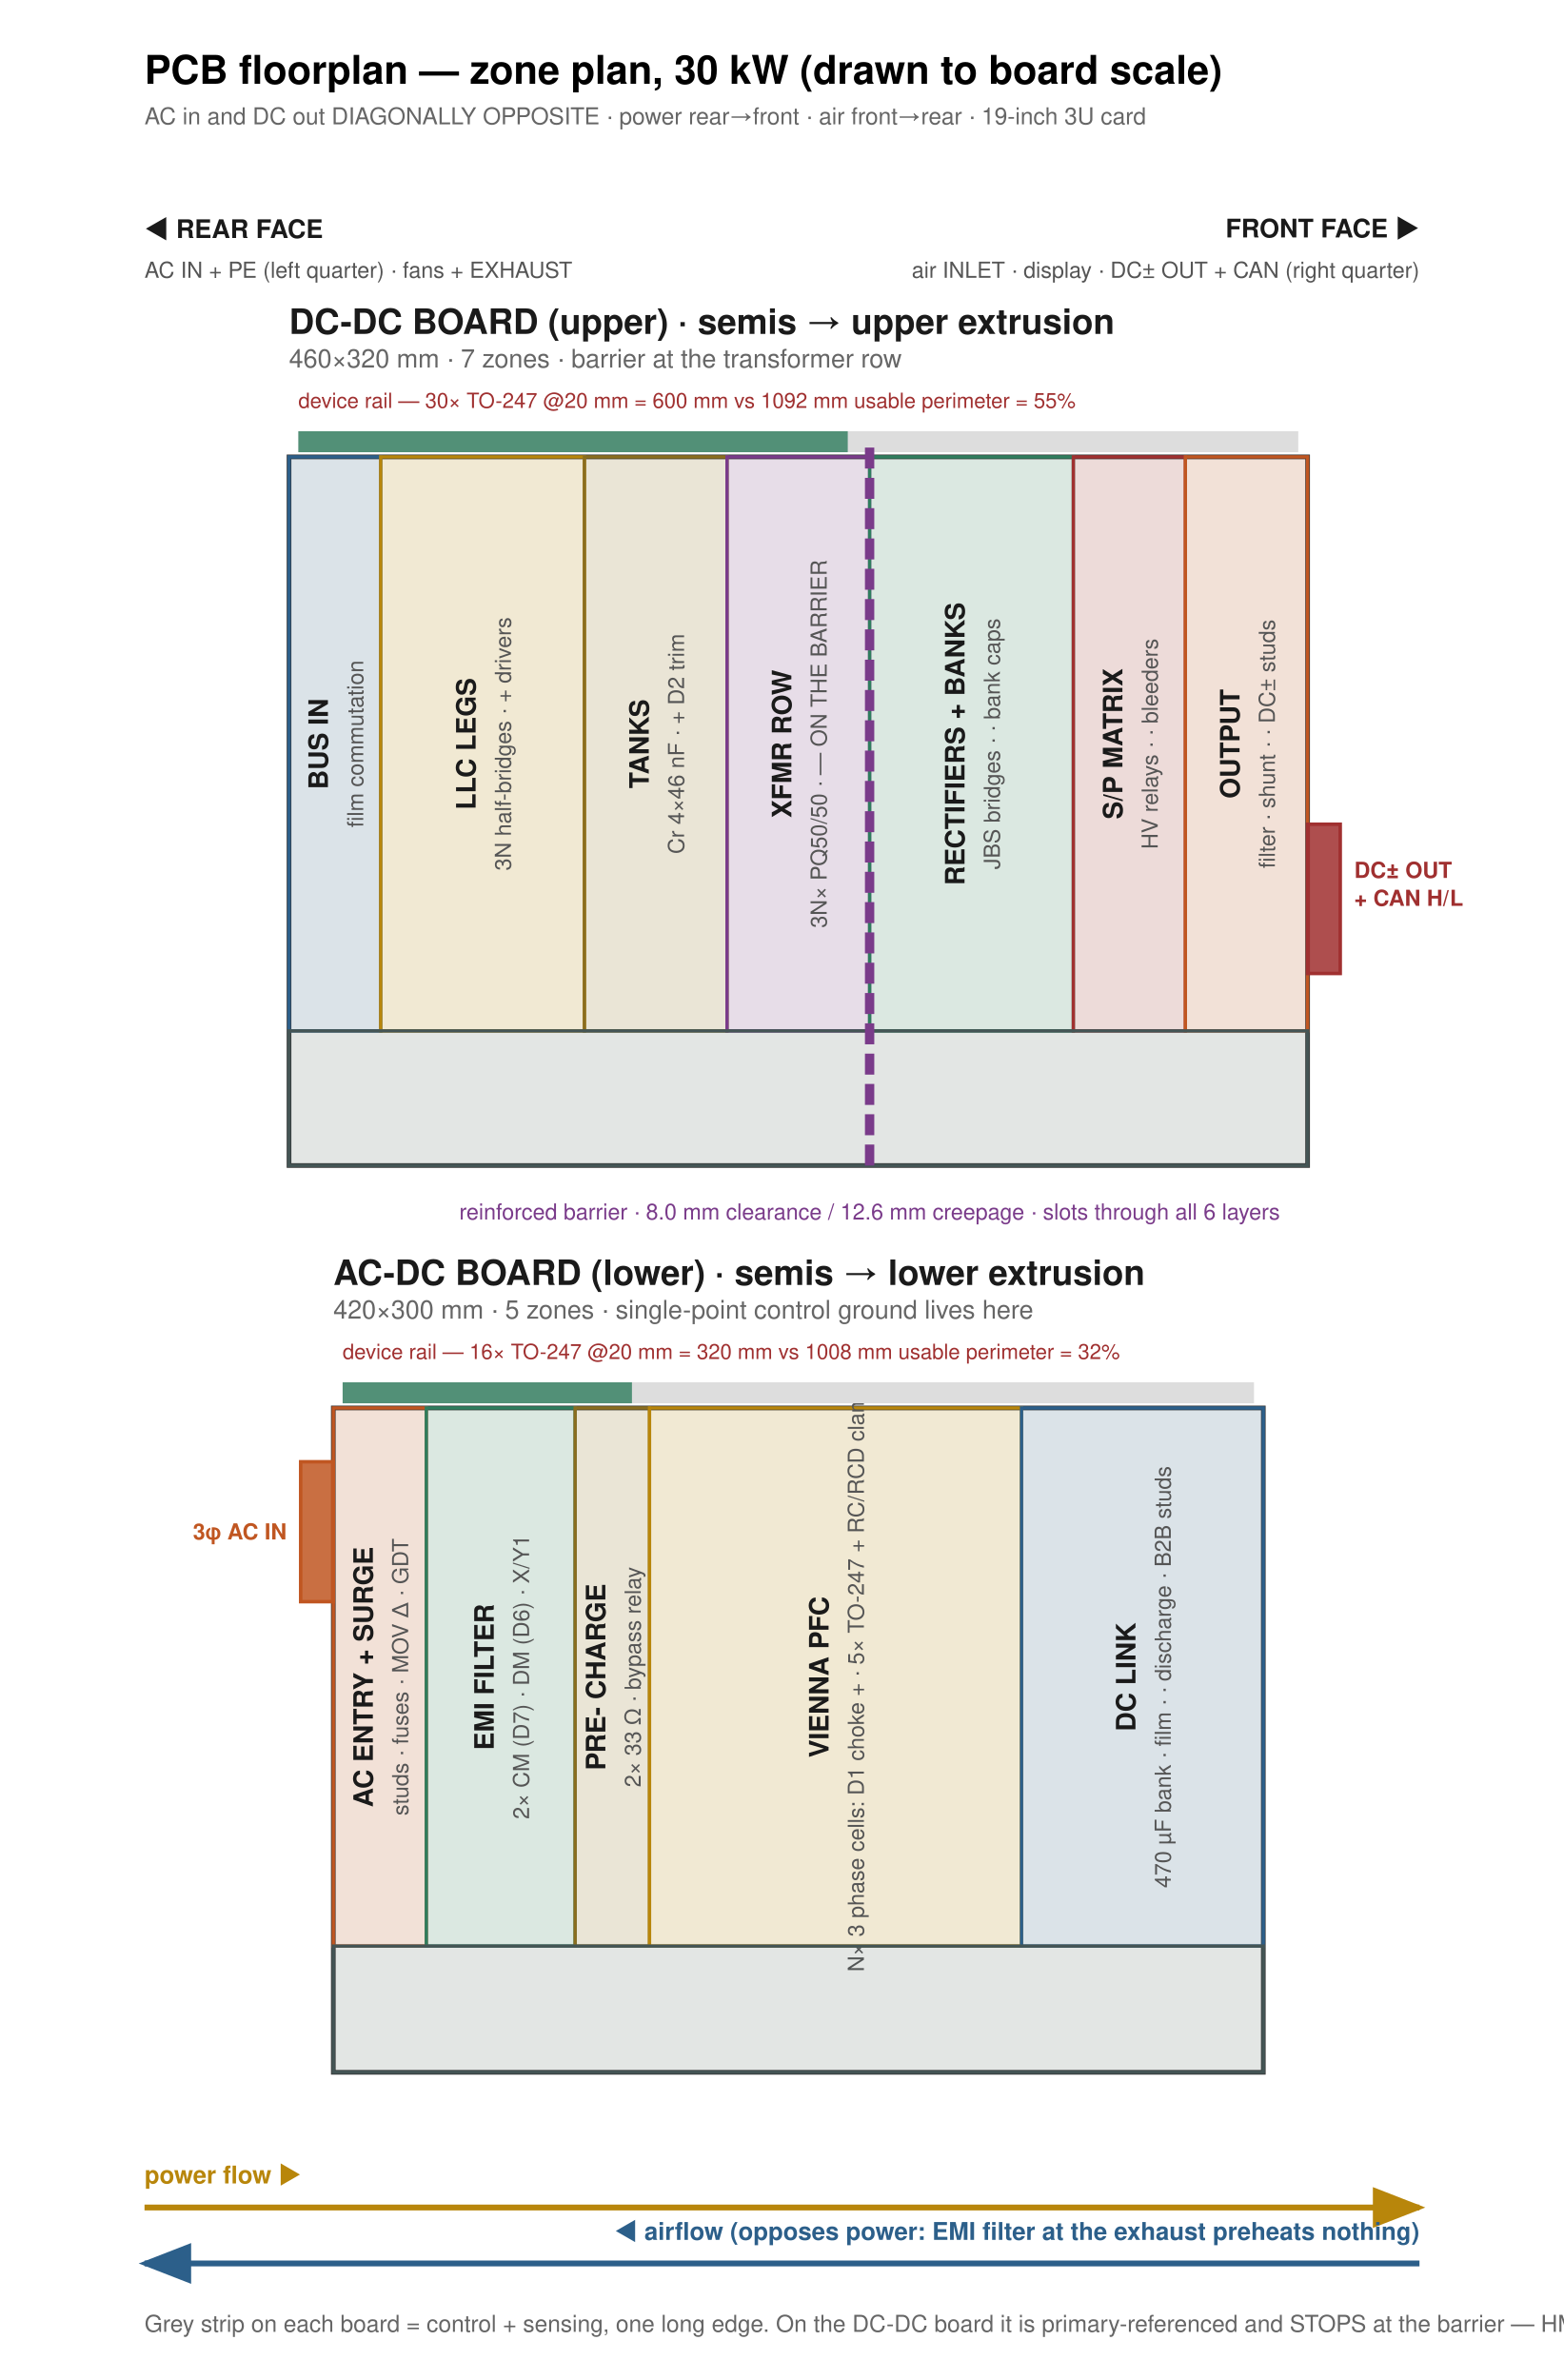
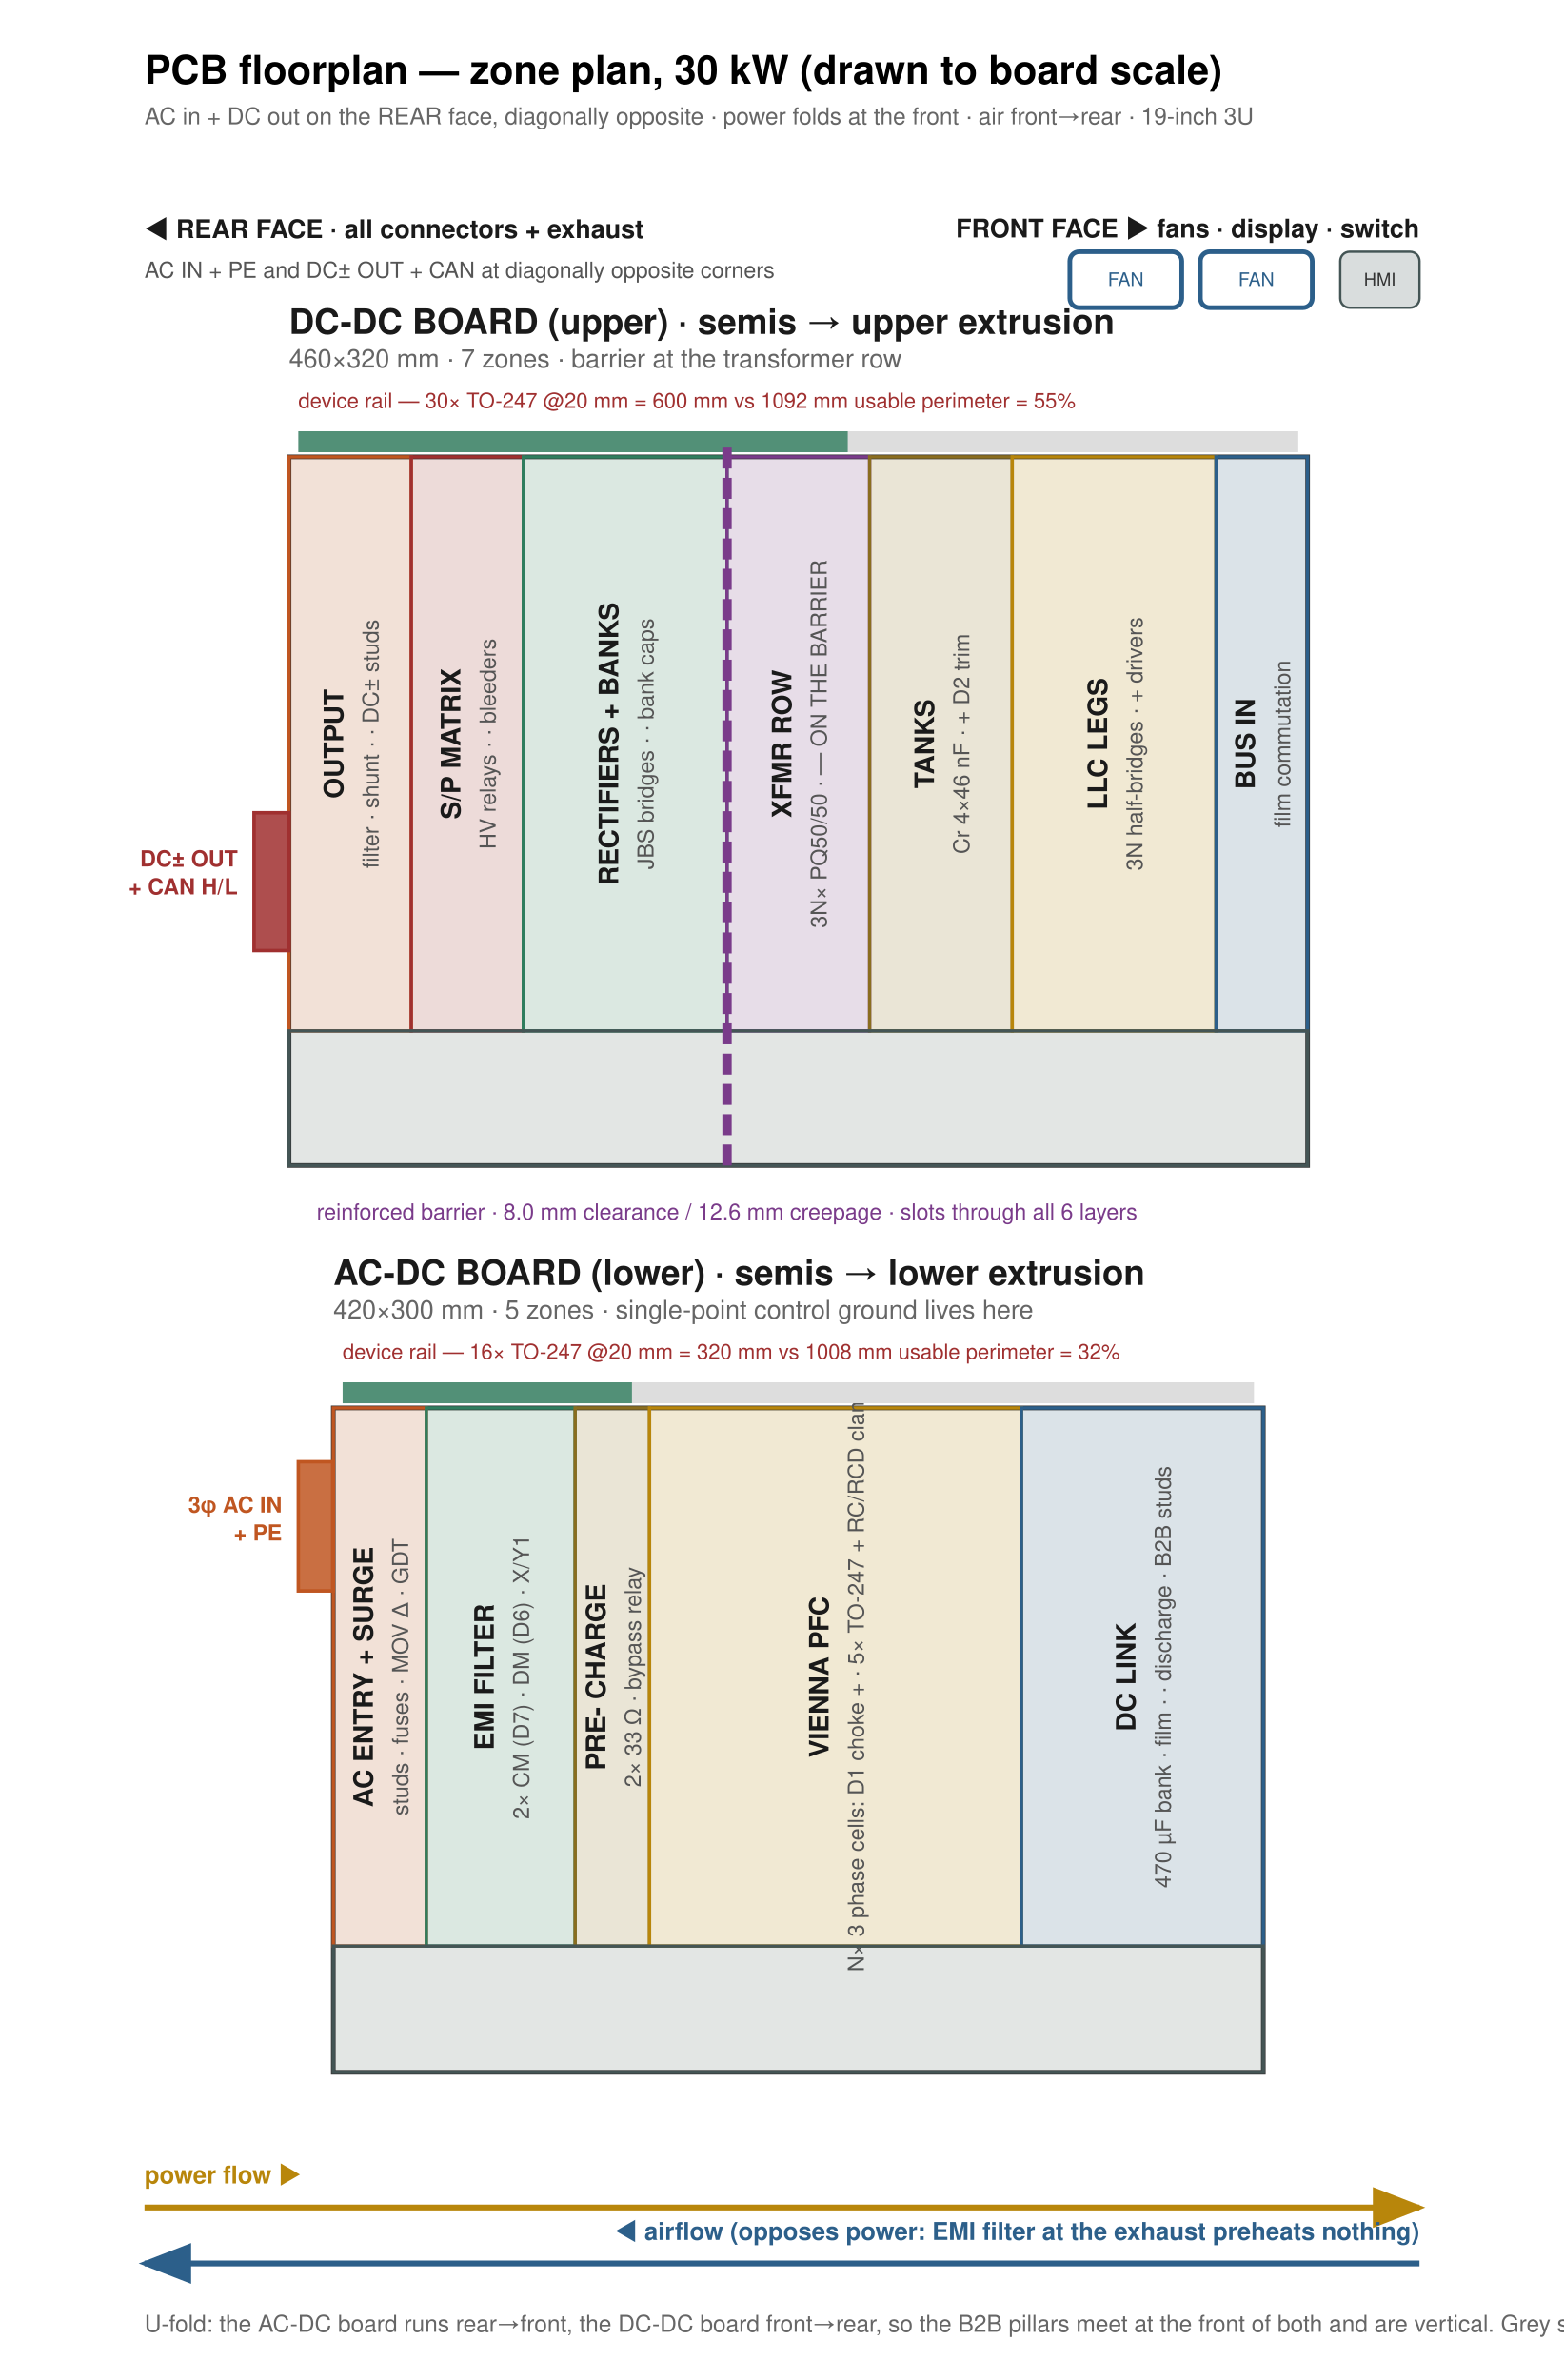
<svg xmlns="http://www.w3.org/2000/svg" viewBox="0 0 671 1021" width="671" height="1021" font-family="ui-sans-serif,-apple-system,Segoe UI,Helvetica,Arial,sans-serif">
  <style>
  .board{fill:#fbfbf9;stroke:#333;stroke-width:2}
  .btitle{font-size:15px;font-weight:700;fill:#1a1a1a}
  .bsub{font-size:11px;fill:#666}
  .zl{font-size:11.5px;font-weight:700;fill:#1a1a1a;text-anchor:middle}
  .zd{font-size:9.5px;fill:#555;text-anchor:middle}
  .rail{fill:#2f7d5e;opacity:.8}
  .railbad{fill:#a03030;opacity:.85}
  .track{fill:#ddd}
  .limit{stroke:#a03030;stroke-width:2}
  .rlbad{font-size:9px;fill:#a03030;font-weight:700}
  .rl{font-size:9px;fill:#a03030}
  .barrier{stroke:#7a3b8a;stroke-width:4;stroke-dasharray:9 4}
  .bar{font-size:9.5px;fill:#7a3b8a;text-anchor:middle}
  .face{font-size:11px;font-weight:700;fill:#1a1a1a}   /* no text-anchor: set per element */
  .fd{font-size:9.5px;fill:#555}                       /* no text-anchor: set per element */
  .flow{font-size:10.5px;font-weight:600}
  .cap{font-size:10px;fill:#666}
-   .oc{font-size:9.5px;font-weight:700;fill:#a03030;text-anchor:start}
+   .oc{font-size:9.5px;font-weight:700;fill:#a03030;text-anchor:end}
+   .ic{font-size:9.5px;font-weight:700;fill:#c05621;text-anchor:end}
+   .fan{fill:none;stroke:#2c5f8a;stroke-width:2}
  text{dominant-baseline:middle}
</style>
  <rect width="671" height="1021" fill="#fff" />
  <text x="62" y="30" style="font-size:17px;font-weight:700">PCB floorplan — zone plan, 30 kW (drawn to board scale)</text>
-   <text x="62" y="50" class="cap">AC in and DC out DIAGONALLY OPPOSITE · power rear→front · air front→rear · 19-inch 3U card</text>
-   <text x="62" y="98" class="face" text-anchor="start">◀ REAR FACE</text>
-   <text x="62" y="116" class="fd" text-anchor="start">AC IN + PE (left quarter) · fans + EXHAUST</text>
-   <text x="609" y="98" class="face" text-anchor="end">FRONT FACE ▶</text>
-   <text x="609" y="116" class="fd" text-anchor="end">air INLET · display · DC± OUT + CAN (right quarter)</text>
+   <text x="62" y="50" class="cap">AC in + DC out on the REAR face, diagonally opposite · power folds at the front · air front→rear · 19-inch 3U</text>
+   <text x="62" y="98" class="face" text-anchor="start">◀ REAR FACE  ·  all connectors + exhaust</text>
+   <text x="62" y="116" class="fd" text-anchor="start">AC IN + PE and DC± OUT + CAN at diagonally opposite corners</text>
  <rect x="124" y="196" width="437" height="304" class="board" />
  <text x="124" y="138" class="btitle">DC-DC BOARD (upper)  ·  semis → upper extrusion</text>
  <text x="124" y="154" class="bsub">460×320 mm · 7 zones · barrier at the transformer row</text>
-   <rect x="124" y="196" width="39.33" height="246.24" fill="#2c5f8a" fill-opacity="0.16" stroke="#2c5f8a" stroke-width="1.4" />
-   <g transform="translate(143.665,319.12) rotate(-90)">
-     <text x="0" y="-7" class="zl">BUS IN</text>
-     <text x="0" y="9" class="zd">film commutation</text>
+   <rect x="124" y="196" width="52.44" height="246.24" fill="#c05621" fill-opacity="0.16" stroke="#c05621" stroke-width="1.4" />
+   <g transform="translate(150.22,319.12) rotate(-90)">
+     <text x="0" y="-7" class="zl">OUTPUT</text>
+     <text x="0" y="9" class="zd">filter · shunt · · DC± studs</text>
  </g>
-   <rect x="163.33" y="196" width="87.4" height="246.24" fill="#b8860b" fill-opacity="0.16" stroke="#b8860b" stroke-width="1.4" />
-   <g transform="translate(207.03,319.12) rotate(-90)">
-     <text x="0" y="-7" class="zl">LLC LEGS</text>
-     <text x="0" y="9" class="zd">3N half-bridges · + drivers</text>
+   <rect x="176.44" y="196" width="48.07" height="246.24" fill="#a03030" fill-opacity="0.16" stroke="#a03030" stroke-width="1.4" />
+   <g transform="translate(200.475,319.12) rotate(-90)">
+     <text x="0" y="-7" class="zl">S/P MATRIX</text>
+     <text x="0" y="9" class="zd">HV relays · · bleeders</text>
  </g>
-   <rect x="250.73" y="196" width="61.18" height="246.24" fill="#8a6d1f" fill-opacity="0.16" stroke="#8a6d1f" stroke-width="1.4" />
-   <g transform="translate(281.32,319.12) rotate(-90)">
-     <text x="0" y="-7" class="zl">TANKS</text>
-     <text x="0" y="9" class="zd">Cr 4×46 nF · + D2 trim</text>
+   <rect x="224.51" y="196" width="87.4" height="246.24" fill="#2f7d5e" fill-opacity="0.16" stroke="#2f7d5e" stroke-width="1.4" />
+   <g transform="translate(268.21,319.12) rotate(-90)">
+     <text x="0" y="-7" class="zl">RECTIFIERS + BANKS</text>
+     <text x="0" y="9" class="zd">JBS bridges · · bank caps</text>
  </g>
  <rect x="311.91" y="196" width="61.18" height="246.24" fill="#7a3b8a" fill-opacity="0.16" stroke="#7a3b8a" stroke-width="1.4" />
  <g transform="translate(342.5,319.12) rotate(-90)">
    <text x="0" y="-7" class="zl">XFMR ROW</text>
    <text x="0" y="9" class="zd">3N× PQ50/50 · — ON THE BARRIER</text>
  </g>
-   <rect x="373.09" y="196" width="87.4" height="246.24" fill="#2f7d5e" fill-opacity="0.16" stroke="#2f7d5e" stroke-width="1.4" />
-   <g transform="translate(416.79,319.12) rotate(-90)">
-     <text x="0" y="-7" class="zl">RECTIFIERS + BANKS</text>
-     <text x="0" y="9" class="zd">JBS bridges · · bank caps</text>
+   <rect x="373.09" y="196" width="61.18" height="246.24" fill="#8a6d1f" fill-opacity="0.16" stroke="#8a6d1f" stroke-width="1.4" />
+   <g transform="translate(403.68,319.12) rotate(-90)">
+     <text x="0" y="-7" class="zl">TANKS</text>
+     <text x="0" y="9" class="zd">Cr 4×46 nF · + D2 trim</text>
  </g>
-   <rect x="460.49" y="196" width="48.07" height="246.24" fill="#a03030" fill-opacity="0.16" stroke="#a03030" stroke-width="1.4" />
-   <g transform="translate(484.525,319.12) rotate(-90)">
-     <text x="0" y="-7" class="zl">S/P MATRIX</text>
-     <text x="0" y="9" class="zd">HV relays · · bleeders</text>
+   <rect x="434.27" y="196" width="87.4" height="246.24" fill="#b8860b" fill-opacity="0.16" stroke="#b8860b" stroke-width="1.4" />
+   <g transform="translate(477.97,319.12) rotate(-90)">
+     <text x="0" y="-7" class="zl">LLC LEGS</text>
+     <text x="0" y="9" class="zd">3N half-bridges · + drivers</text>
  </g>
-   <rect x="508.56" y="196" width="52.44" height="246.24" fill="#c05621" fill-opacity="0.16" stroke="#c05621" stroke-width="1.4" />
-   <g transform="translate(534.78,319.12) rotate(-90)">
-     <text x="0" y="-7" class="zl">OUTPUT</text>
-     <text x="0" y="9" class="zd">filter · shunt · · DC± studs</text>
+   <rect x="521.67" y="196" width="39.33" height="246.24" fill="#2c5f8a" fill-opacity="0.16" stroke="#2c5f8a" stroke-width="1.4" />
+   <g transform="translate(541.335,319.12) rotate(-90)">
+     <text x="0" y="-7" class="zl">BUS IN</text>
+     <text x="0" y="9" class="zd">film commutation</text>
  </g>
  <rect x="124" y="442.24" width="437" height="57.76" fill="#455" fill-opacity="0.13" stroke="#455" stroke-width="1.4" />
  <rect x="128" y="185" width="429" height="9" class="track" />
  <rect x="128" y="185" width="235.714" height="9" class="rail" />
  <text x="128" y="172" class="rl">device rail — 30× TO-247 @20 mm = 600 mm vs 1092 mm usable perimeter = 55%</text>
-   <rect x="561" y="353.594" width="14" height="64.022" fill="#a03030" fill-opacity="0.85" stroke="#a03030" stroke-width="1.5" />
-   <text x="568" y="385.605" style="font-size:9px;font-weight:700;fill:#fff;text-anchor:middle" />
-   <text x="581" y="373.293" class="oc">DC± OUT</text>
-   <text x="581" y="385.293" class="oc">+ CAN H/L</text>
-   <line x1="373.09" y1="192" x2="373.09" y2="504" class="barrier" />
-   <text x="373.09" y="520" class="bar">reinforced barrier · 8.0 mm clearance / 12.6 mm creepage · slots through all 6 layers</text>
+   <rect x="109" y="348.669" width="15" height="59.098" fill="#a03030" fill-opacity="0.85" stroke="#a03030" stroke-width="1.5" />
+   <text x="102" y="368.368" class="oc">DC± OUT</text>
+   <text x="102" y="380.368" class="oc">+ CAN H/L</text>
+   <line x1="311.91" y1="192" x2="311.91" y2="504" class="barrier" />
+   <text x="311.91" y="520" class="bar">reinforced barrier · 8.0 mm clearance / 12.6 mm creepage · slots through all 6 layers</text>
  <rect x="143" y="604" width="399" height="285" class="board" />
  <text x="143" y="546" class="btitle">AC-DC BOARD (lower)  ·  semis → lower extrusion</text>
  <text x="143" y="562" class="bsub">420×300 mm · 5 zones · single-point control ground lives here</text>
  <rect x="143" y="604" width="39.9" height="230.85" fill="#c05621" fill-opacity="0.16" stroke="#c05621" stroke-width="1.4" />
  <g transform="translate(162.95,719.425) rotate(-90)">
    <text x="0" y="-7" class="zl">AC ENTRY + SURGE</text>
    <text x="0" y="9" class="zd">studs · fuses · MOV Δ · GDT</text>
  </g>
  <rect x="182.9" y="604" width="63.84" height="230.85" fill="#2f7d5e" fill-opacity="0.16" stroke="#2f7d5e" stroke-width="1.4" />
  <g transform="translate(214.82,719.425) rotate(-90)">
    <text x="0" y="-7" class="zl">EMI FILTER</text>
    <text x="0" y="9" class="zd">2× CM (D7) · DM (D6) · X/Y1</text>
  </g>
  <rect x="246.74" y="604" width="31.92" height="230.85" fill="#8a6d1f" fill-opacity="0.16" stroke="#8a6d1f" stroke-width="1.4" />
  <g transform="translate(262.7,719.425) rotate(-90)">
    <text x="0" y="-7" class="zl">PRE- CHARGE</text>
    <text x="0" y="9" class="zd">2× 33 Ω · bypass relay</text>
  </g>
  <rect x="278.66" y="604" width="159.6" height="230.85" fill="#b8860b" fill-opacity="0.16" stroke="#b8860b" stroke-width="1.4" />
  <g transform="translate(358.46,719.425) rotate(-90)">
    <text x="0" y="-7" class="zl">VIENNA PFC</text>
    <text x="0" y="9" class="zd">N× 3 phase cells: D1 choke + · 5× TO-247 + RC/RCD clamp</text>
  </g>
  <rect x="438.26" y="604" width="103.74" height="230.85" fill="#2c5f8a" fill-opacity="0.16" stroke="#2c5f8a" stroke-width="1.4" />
  <g transform="translate(490.13,719.425) rotate(-90)">
    <text x="0" y="-7" class="zl">DC LINK</text>
    <text x="0" y="9" class="zd">470 µF bank · film · · discharge · B2B studs</text>
  </g>
  <rect x="143" y="834.85" width="399" height="54.15" fill="#455" fill-opacity="0.13" stroke="#455" stroke-width="1.4" />
  <rect x="147" y="593" width="391" height="9" class="track" />
  <rect x="147" y="593" width="124.127" height="9" class="rail" />
  <text x="147" y="580" class="rl">device rail — 16× TO-247 @20 mm = 320 mm vs 1008 mm usable perimeter = 32%</text>
-   <rect x="129" y="627.085" width="14" height="60.021" fill="#c05621" fill-opacity="0.85" stroke="#c05621" stroke-width="1.5" />
-   <text x="136" y="657.096" style="font-size:9px;font-weight:700;fill:#fff;text-anchor:middle" />
-   <text x="123" y="657.096" style="font-size:9.5px;font-weight:700;fill:#c05621;text-anchor:end">3φ AC IN</text>
+   <rect x="128" y="627.085" width="15" height="55.404" fill="#c05621" fill-opacity="0.85" stroke="#c05621" stroke-width="1.5" />
+   <text x="121" y="645.553" class="ic">3φ AC IN</text>
+   <text x="121" y="657.553" class="ic">+ PE</text>
+   <g>
+     <text x="609" y="98" class="face" text-anchor="end">FRONT FACE ▶  fans · display · switch</text>
+     <rect x="459" y="108" width="48" height="24" class="fan" rx="4" />
+     <text x="483" y="120" style="font-size:8px;fill:#2c5f8a;text-anchor:middle">FAN</text>
+     <rect x="515" y="108" width="48" height="24" class="fan" rx="4" />
+     <text x="539" y="120" style="font-size:8px;fill:#2c5f8a;text-anchor:middle">FAN</text>
+     <rect x="575" y="108" width="34" height="24" fill="#455" fill-opacity="0.2" stroke="#455" rx="4" />
+     <text x="592" y="120" style="font-size:7.5px;fill:#333;text-anchor:middle">HMI</text>
+   </g>
  <line x1="62" y1="947" x2="609" y2="947" stroke="#b8860b" stroke-width="2.5" marker-end="url(#ap)" />
  <text x="62" y="933" class="flow" fill="#b8860b">power flow  ▶</text>
  <line x1="609" y1="971" x2="62" y2="971" stroke="#2c5f8a" stroke-width="2.5" marker-end="url(#af)" />
  <text x="609" y="957" class="flow" fill="#2c5f8a" text-anchor="end">◀  airflow (opposes power: EMI filter at the exhaust preheats nothing)</text>
-   <text x="62" y="997" class="cap">Grey strip on each board = control + sensing, one long edge. On the DC-DC board it is primary-referenced and STOPS at the barrier — HMI and isolated CAN move to a front-panel daughter card.</text>
+   <text x="62" y="997" class="cap">U-fold: the AC-DC board runs rear→front, the DC-DC board front→rear, so the B2B pillars meet at the front of both and are vertical. Grey strip = control + sensing.</text>
  <defs>
    <marker id="ap" markerWidth="9" markerHeight="7" refX="8" refY="3.5" orient="auto">
      <polygon points="0 0,9 3.5,0 7" fill="#b8860b" />
    </marker>
    <marker id="af" markerWidth="9" markerHeight="7" refX="8" refY="3.5" orient="auto">
      <polygon points="0 0,9 3.5,0 7" fill="#2c5f8a" />
    </marker>
  </defs>
</svg>
